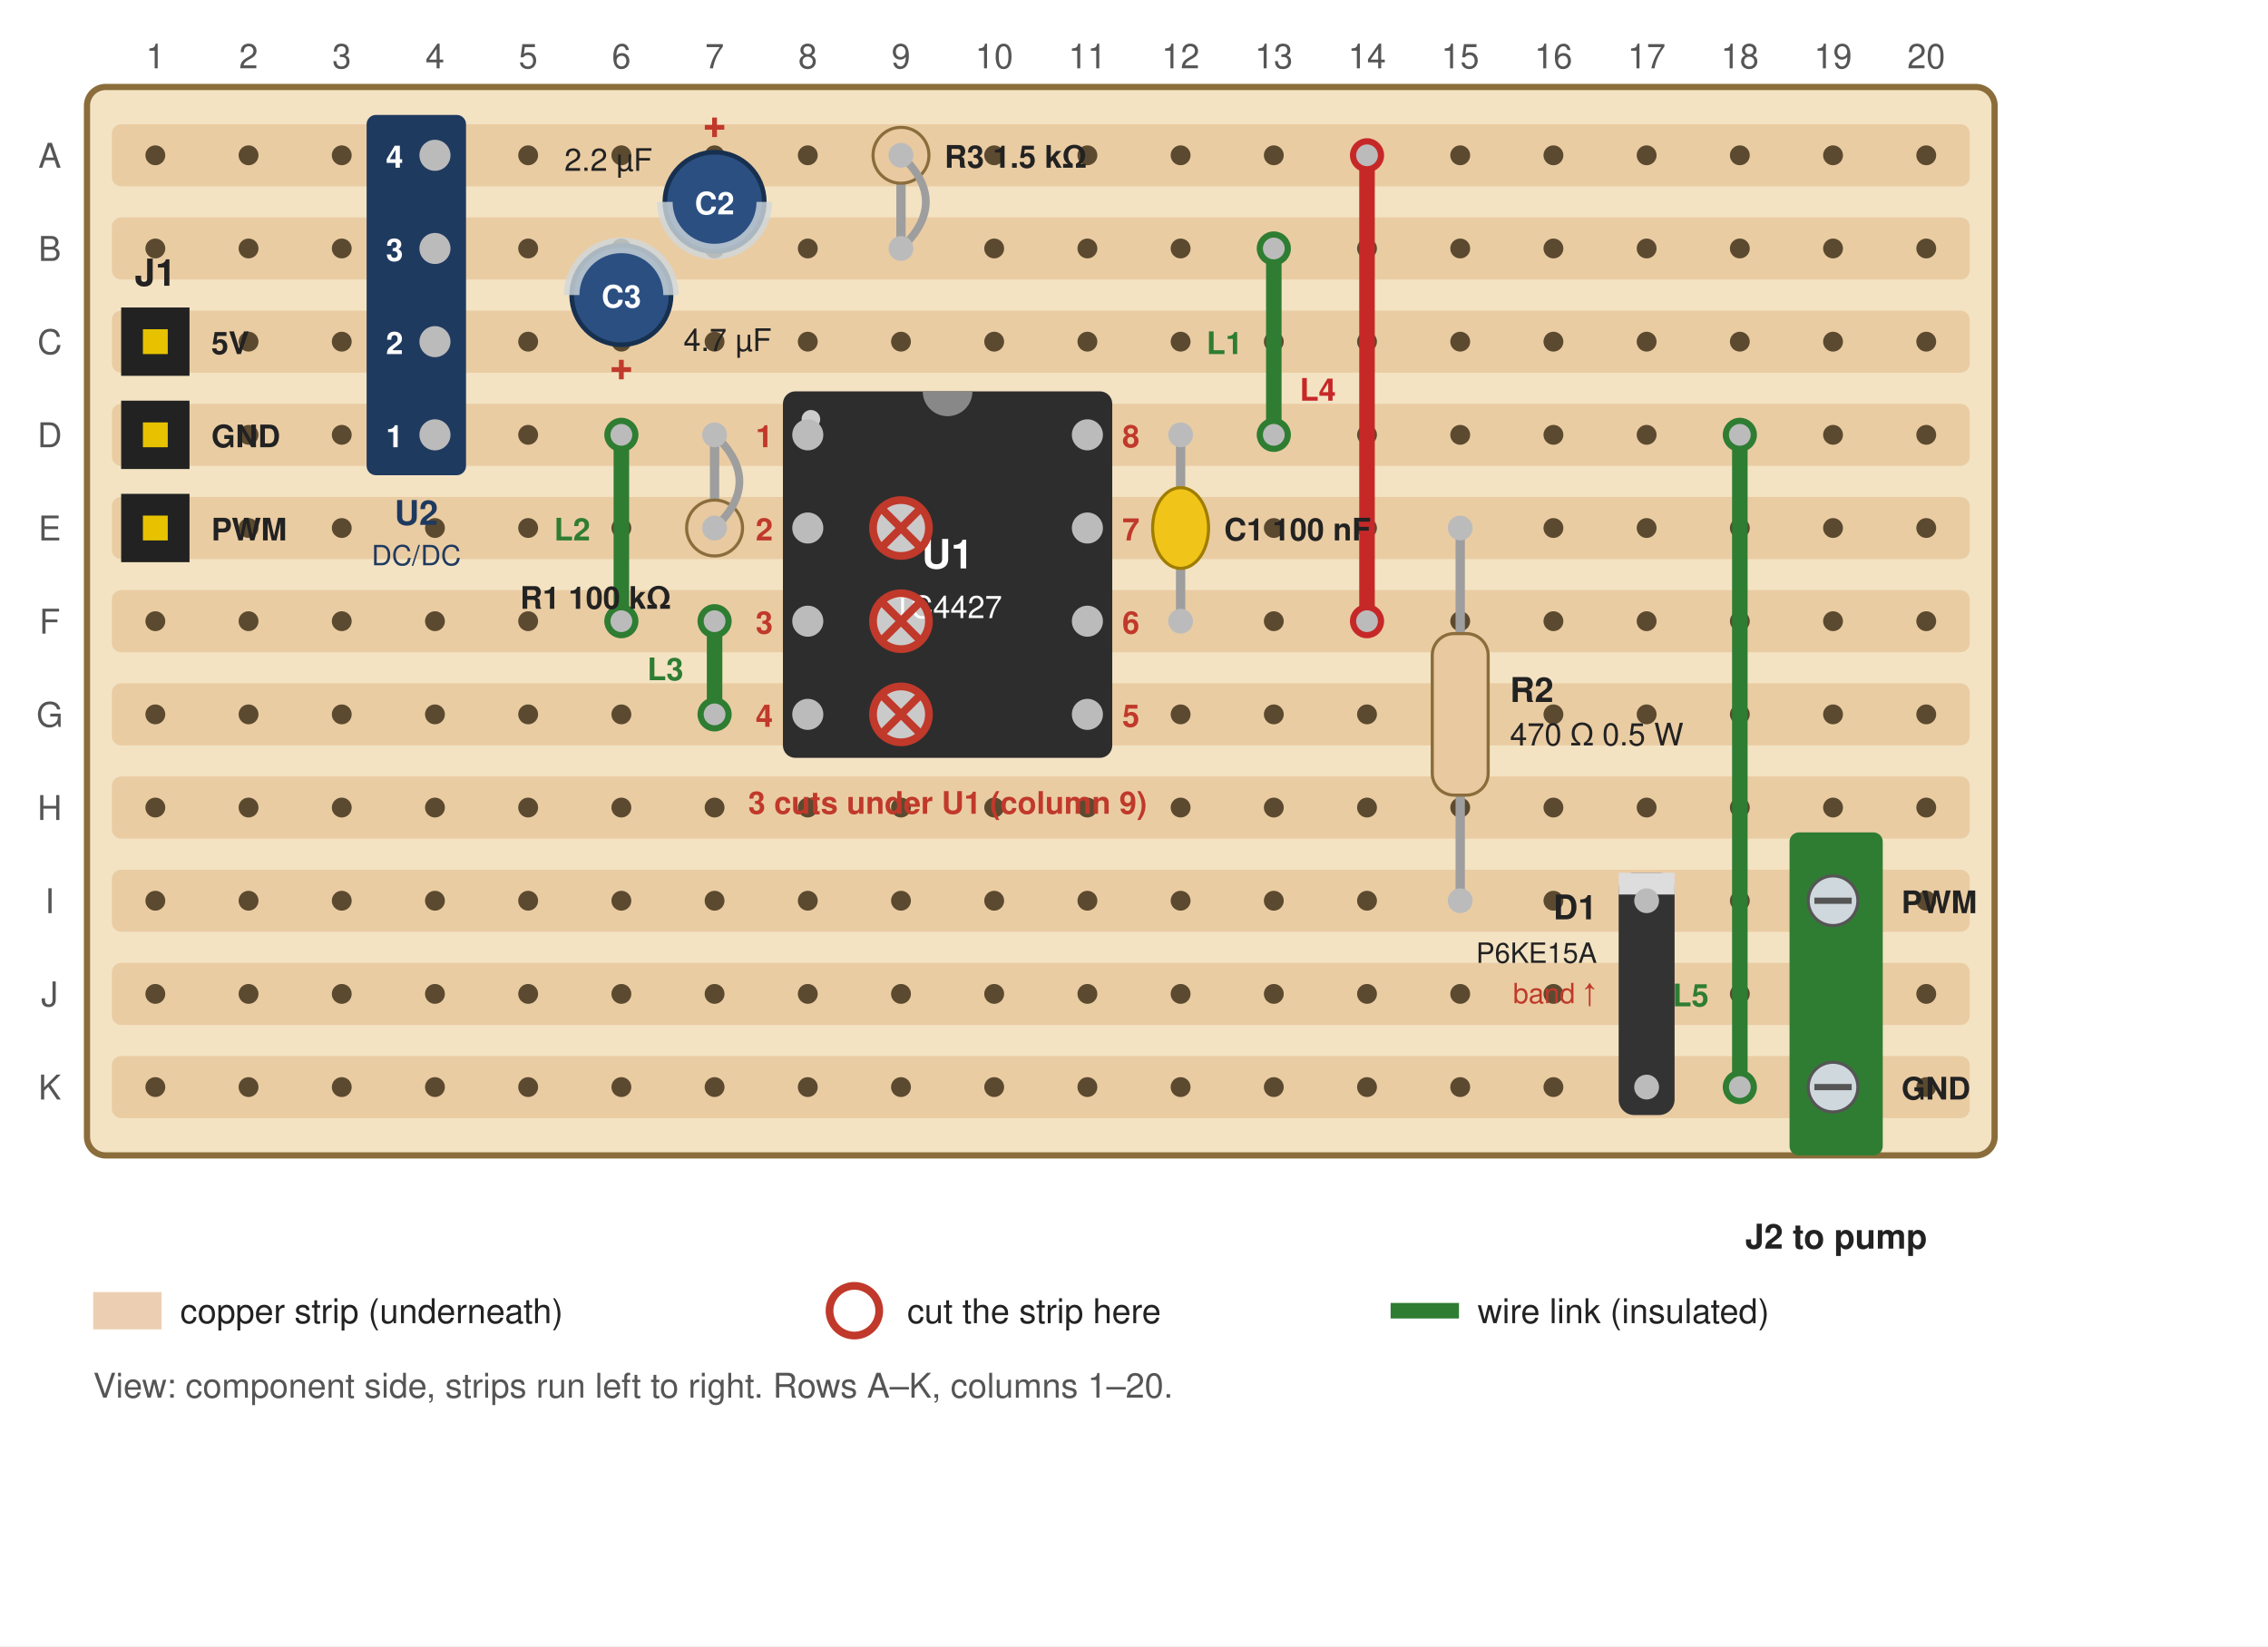
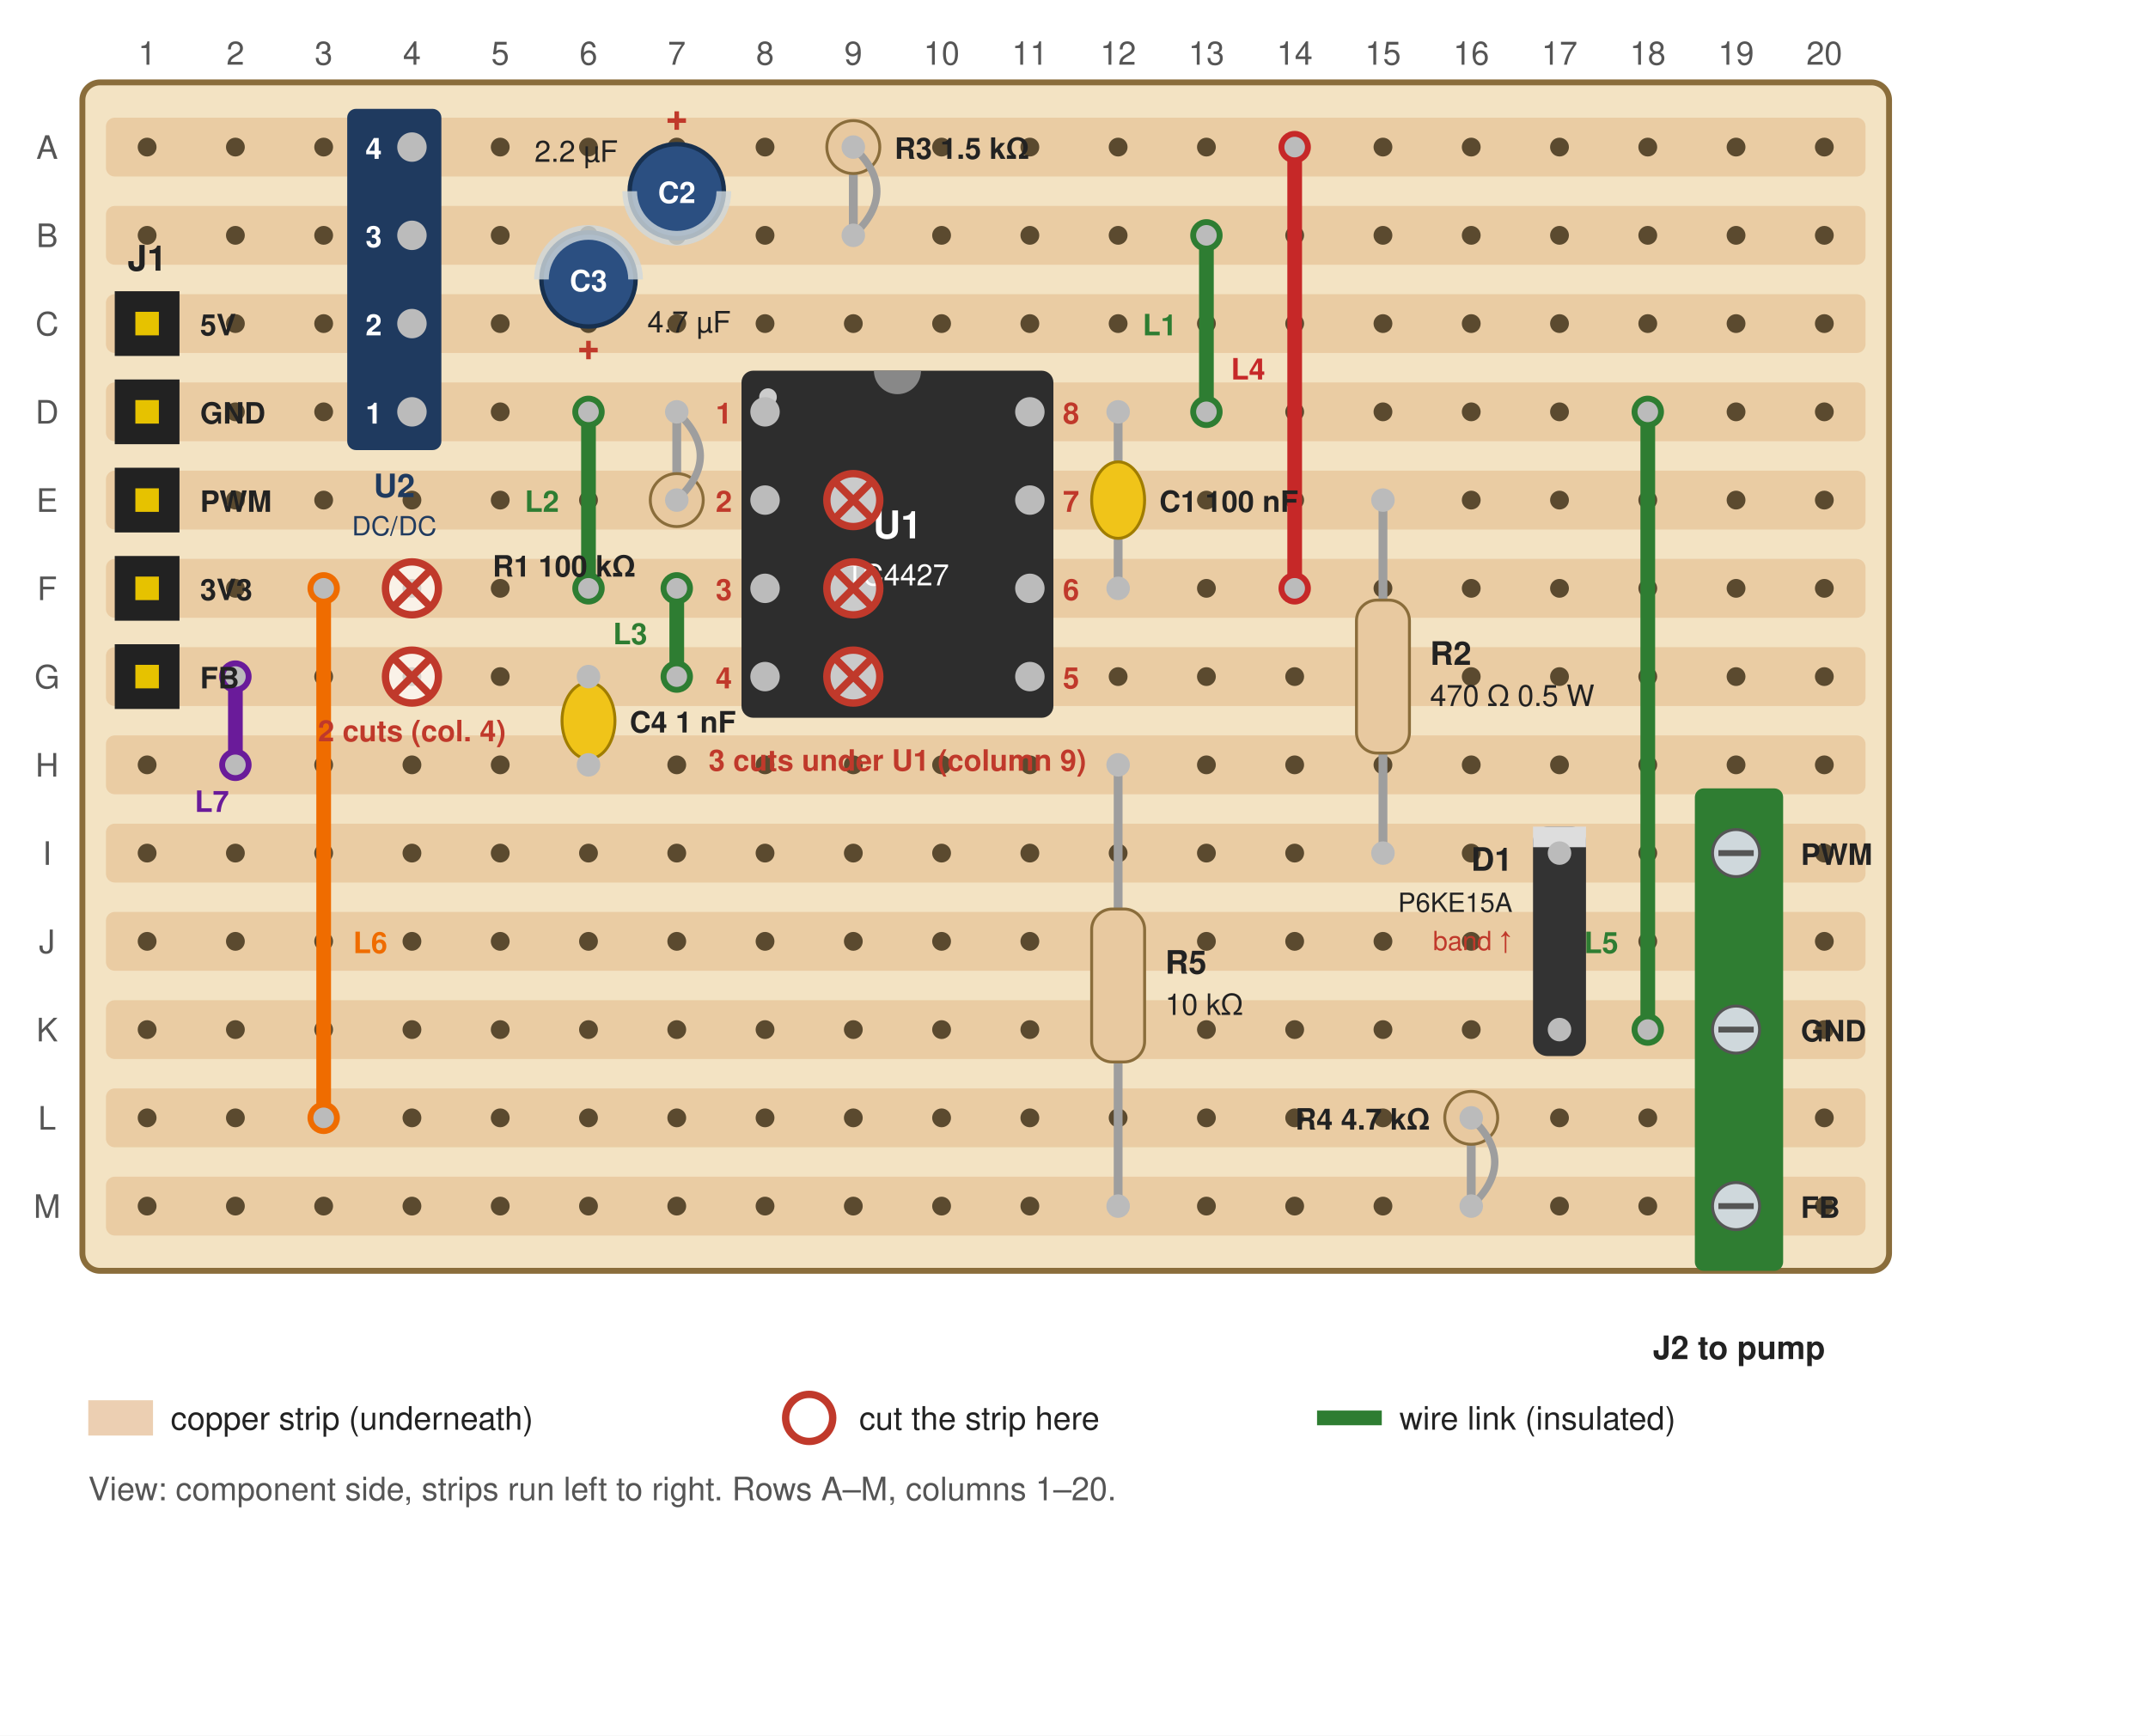
- <svg xmlns="http://www.w3.org/2000/svg" width="730" height="530" viewBox="0 0 730 530">
-   <rect width="730" height="530" fill="white" />
-   <rect x="28" y="28" width="614" height="344" rx="6" fill="#f3e3c3" stroke="#8a6d3b" stroke-width="2" />
+ <svg xmlns="http://www.w3.org/2000/svg" width="730" height="590" viewBox="0 0 730 590">
+   <rect width="730" height="590" fill="white" />
+   <rect x="28" y="28" width="614" height="404" rx="6" fill="#f3e3c3" stroke="#8a6d3b" stroke-width="2" />
  <rect x="36" y="40" width="598" height="20" rx="3" fill="#d9a066" opacity="0.35" />
  <rect x="36" y="70" width="598" height="20" rx="3" fill="#d9a066" opacity="0.35" />
  <rect x="36" y="100" width="598" height="20" rx="3" fill="#d9a066" opacity="0.35" />
  <rect x="36" y="130" width="598" height="20" rx="3" fill="#d9a066" opacity="0.35" />
  <rect x="36" y="160" width="598" height="20" rx="3" fill="#d9a066" opacity="0.35" />
  <rect x="36" y="190" width="598" height="20" rx="3" fill="#d9a066" opacity="0.35" />
  <rect x="36" y="220" width="598" height="20" rx="3" fill="#d9a066" opacity="0.35" />
  <rect x="36" y="250" width="598" height="20" rx="3" fill="#d9a066" opacity="0.35" />
  <rect x="36" y="280" width="598" height="20" rx="3" fill="#d9a066" opacity="0.35" />
  <rect x="36" y="310" width="598" height="20" rx="3" fill="#d9a066" opacity="0.35" />
  <rect x="36" y="340" width="598" height="20" rx="3" fill="#d9a066" opacity="0.35" />
+   <rect x="36" y="370" width="598" height="20" rx="3" fill="#d9a066" opacity="0.35" />
+   <rect x="36" y="400" width="598" height="20" rx="3" fill="#d9a066" opacity="0.35" />
  <circle cx="50" cy="50" r="3.2" fill="#5b4a2f" />
  <circle cx="80" cy="50" r="3.2" fill="#5b4a2f" />
  <circle cx="110" cy="50" r="3.2" fill="#5b4a2f" />
  <circle cx="140" cy="50" r="3.2" fill="#5b4a2f" />
  <circle cx="170" cy="50" r="3.2" fill="#5b4a2f" />
  <circle cx="200" cy="50" r="3.2" fill="#5b4a2f" />
  <circle cx="230" cy="50" r="3.2" fill="#5b4a2f" />
  <circle cx="260" cy="50" r="3.2" fill="#5b4a2f" />
  <circle cx="290" cy="50" r="3.2" fill="#5b4a2f" />
  <circle cx="320" cy="50" r="3.2" fill="#5b4a2f" />
  <circle cx="350" cy="50" r="3.2" fill="#5b4a2f" />
  <circle cx="380" cy="50" r="3.2" fill="#5b4a2f" />
  <circle cx="410" cy="50" r="3.2" fill="#5b4a2f" />
  <circle cx="440" cy="50" r="3.2" fill="#5b4a2f" />
  <circle cx="470" cy="50" r="3.2" fill="#5b4a2f" />
  <circle cx="500" cy="50" r="3.2" fill="#5b4a2f" />
  <circle cx="530" cy="50" r="3.2" fill="#5b4a2f" />
  <circle cx="560" cy="50" r="3.2" fill="#5b4a2f" />
  <circle cx="590" cy="50" r="3.2" fill="#5b4a2f" />
  <circle cx="620" cy="50" r="3.2" fill="#5b4a2f" />
  <circle cx="50" cy="80" r="3.2" fill="#5b4a2f" />
  <circle cx="80" cy="80" r="3.2" fill="#5b4a2f" />
  <circle cx="110" cy="80" r="3.2" fill="#5b4a2f" />
  <circle cx="140" cy="80" r="3.2" fill="#5b4a2f" />
  <circle cx="170" cy="80" r="3.2" fill="#5b4a2f" />
  <circle cx="200" cy="80" r="3.2" fill="#5b4a2f" />
  <circle cx="230" cy="80" r="3.2" fill="#5b4a2f" />
  <circle cx="260" cy="80" r="3.2" fill="#5b4a2f" />
  <circle cx="290" cy="80" r="3.2" fill="#5b4a2f" />
  <circle cx="320" cy="80" r="3.2" fill="#5b4a2f" />
  <circle cx="350" cy="80" r="3.2" fill="#5b4a2f" />
  <circle cx="380" cy="80" r="3.2" fill="#5b4a2f" />
  <circle cx="410" cy="80" r="3.2" fill="#5b4a2f" />
  <circle cx="440" cy="80" r="3.2" fill="#5b4a2f" />
  <circle cx="470" cy="80" r="3.2" fill="#5b4a2f" />
  <circle cx="500" cy="80" r="3.2" fill="#5b4a2f" />
  <circle cx="530" cy="80" r="3.2" fill="#5b4a2f" />
  <circle cx="560" cy="80" r="3.2" fill="#5b4a2f" />
  <circle cx="590" cy="80" r="3.2" fill="#5b4a2f" />
  <circle cx="620" cy="80" r="3.2" fill="#5b4a2f" />
  <circle cx="50" cy="110" r="3.2" fill="#5b4a2f" />
  <circle cx="80" cy="110" r="3.2" fill="#5b4a2f" />
  <circle cx="110" cy="110" r="3.2" fill="#5b4a2f" />
  <circle cx="140" cy="110" r="3.2" fill="#5b4a2f" />
  <circle cx="170" cy="110" r="3.2" fill="#5b4a2f" />
  <circle cx="200" cy="110" r="3.2" fill="#5b4a2f" />
  <circle cx="230" cy="110" r="3.2" fill="#5b4a2f" />
  <circle cx="260" cy="110" r="3.2" fill="#5b4a2f" />
  <circle cx="290" cy="110" r="3.2" fill="#5b4a2f" />
  <circle cx="320" cy="110" r="3.2" fill="#5b4a2f" />
  <circle cx="350" cy="110" r="3.2" fill="#5b4a2f" />
  <circle cx="380" cy="110" r="3.2" fill="#5b4a2f" />
  <circle cx="410" cy="110" r="3.2" fill="#5b4a2f" />
  <circle cx="440" cy="110" r="3.2" fill="#5b4a2f" />
  <circle cx="470" cy="110" r="3.2" fill="#5b4a2f" />
  <circle cx="500" cy="110" r="3.2" fill="#5b4a2f" />
  <circle cx="530" cy="110" r="3.2" fill="#5b4a2f" />
  <circle cx="560" cy="110" r="3.2" fill="#5b4a2f" />
  <circle cx="590" cy="110" r="3.2" fill="#5b4a2f" />
  <circle cx="620" cy="110" r="3.2" fill="#5b4a2f" />
  <circle cx="50" cy="140" r="3.2" fill="#5b4a2f" />
  <circle cx="80" cy="140" r="3.2" fill="#5b4a2f" />
  <circle cx="110" cy="140" r="3.2" fill="#5b4a2f" />
  <circle cx="140" cy="140" r="3.2" fill="#5b4a2f" />
  <circle cx="170" cy="140" r="3.2" fill="#5b4a2f" />
  <circle cx="200" cy="140" r="3.2" fill="#5b4a2f" />
  <circle cx="230" cy="140" r="3.2" fill="#5b4a2f" />
  <circle cx="260" cy="140" r="3.2" fill="#5b4a2f" />
  <circle cx="290" cy="140" r="3.2" fill="#5b4a2f" />
  <circle cx="320" cy="140" r="3.2" fill="#5b4a2f" />
  <circle cx="350" cy="140" r="3.2" fill="#5b4a2f" />
  <circle cx="380" cy="140" r="3.2" fill="#5b4a2f" />
  <circle cx="410" cy="140" r="3.2" fill="#5b4a2f" />
  <circle cx="440" cy="140" r="3.2" fill="#5b4a2f" />
  <circle cx="470" cy="140" r="3.2" fill="#5b4a2f" />
  <circle cx="500" cy="140" r="3.2" fill="#5b4a2f" />
  <circle cx="530" cy="140" r="3.2" fill="#5b4a2f" />
  <circle cx="560" cy="140" r="3.2" fill="#5b4a2f" />
  <circle cx="590" cy="140" r="3.2" fill="#5b4a2f" />
  <circle cx="620" cy="140" r="3.2" fill="#5b4a2f" />
  <circle cx="50" cy="170" r="3.2" fill="#5b4a2f" />
  <circle cx="80" cy="170" r="3.2" fill="#5b4a2f" />
  <circle cx="110" cy="170" r="3.2" fill="#5b4a2f" />
  <circle cx="140" cy="170" r="3.2" fill="#5b4a2f" />
  <circle cx="170" cy="170" r="3.2" fill="#5b4a2f" />
  <circle cx="200" cy="170" r="3.2" fill="#5b4a2f" />
  <circle cx="230" cy="170" r="3.2" fill="#5b4a2f" />
  <circle cx="260" cy="170" r="3.2" fill="#5b4a2f" />
  <circle cx="290" cy="170" r="3.2" fill="#5b4a2f" />
  <circle cx="320" cy="170" r="3.2" fill="#5b4a2f" />
  <circle cx="350" cy="170" r="3.2" fill="#5b4a2f" />
  <circle cx="380" cy="170" r="3.2" fill="#5b4a2f" />
  <circle cx="410" cy="170" r="3.2" fill="#5b4a2f" />
  <circle cx="440" cy="170" r="3.2" fill="#5b4a2f" />
  <circle cx="470" cy="170" r="3.2" fill="#5b4a2f" />
  <circle cx="500" cy="170" r="3.2" fill="#5b4a2f" />
  <circle cx="530" cy="170" r="3.2" fill="#5b4a2f" />
  <circle cx="560" cy="170" r="3.2" fill="#5b4a2f" />
  <circle cx="590" cy="170" r="3.2" fill="#5b4a2f" />
  <circle cx="620" cy="170" r="3.2" fill="#5b4a2f" />
  <circle cx="50" cy="200" r="3.2" fill="#5b4a2f" />
  <circle cx="80" cy="200" r="3.2" fill="#5b4a2f" />
  <circle cx="110" cy="200" r="3.2" fill="#5b4a2f" />
  <circle cx="140" cy="200" r="3.2" fill="#5b4a2f" />
  <circle cx="170" cy="200" r="3.2" fill="#5b4a2f" />
  <circle cx="200" cy="200" r="3.2" fill="#5b4a2f" />
  <circle cx="230" cy="200" r="3.2" fill="#5b4a2f" />
  <circle cx="260" cy="200" r="3.2" fill="#5b4a2f" />
  <circle cx="290" cy="200" r="3.2" fill="#5b4a2f" />
  <circle cx="320" cy="200" r="3.2" fill="#5b4a2f" />
  <circle cx="350" cy="200" r="3.2" fill="#5b4a2f" />
  <circle cx="380" cy="200" r="3.2" fill="#5b4a2f" />
  <circle cx="410" cy="200" r="3.2" fill="#5b4a2f" />
  <circle cx="440" cy="200" r="3.2" fill="#5b4a2f" />
  <circle cx="470" cy="200" r="3.2" fill="#5b4a2f" />
  <circle cx="500" cy="200" r="3.2" fill="#5b4a2f" />
  <circle cx="530" cy="200" r="3.2" fill="#5b4a2f" />
  <circle cx="560" cy="200" r="3.2" fill="#5b4a2f" />
  <circle cx="590" cy="200" r="3.2" fill="#5b4a2f" />
  <circle cx="620" cy="200" r="3.2" fill="#5b4a2f" />
  <circle cx="50" cy="230" r="3.2" fill="#5b4a2f" />
  <circle cx="80" cy="230" r="3.2" fill="#5b4a2f" />
  <circle cx="110" cy="230" r="3.2" fill="#5b4a2f" />
  <circle cx="140" cy="230" r="3.2" fill="#5b4a2f" />
  <circle cx="170" cy="230" r="3.2" fill="#5b4a2f" />
  <circle cx="200" cy="230" r="3.2" fill="#5b4a2f" />
  <circle cx="230" cy="230" r="3.2" fill="#5b4a2f" />
  <circle cx="260" cy="230" r="3.2" fill="#5b4a2f" />
  <circle cx="290" cy="230" r="3.2" fill="#5b4a2f" />
  <circle cx="320" cy="230" r="3.2" fill="#5b4a2f" />
  <circle cx="350" cy="230" r="3.2" fill="#5b4a2f" />
  <circle cx="380" cy="230" r="3.2" fill="#5b4a2f" />
  <circle cx="410" cy="230" r="3.2" fill="#5b4a2f" />
  <circle cx="440" cy="230" r="3.2" fill="#5b4a2f" />
  <circle cx="470" cy="230" r="3.2" fill="#5b4a2f" />
  <circle cx="500" cy="230" r="3.2" fill="#5b4a2f" />
  <circle cx="530" cy="230" r="3.2" fill="#5b4a2f" />
  <circle cx="560" cy="230" r="3.2" fill="#5b4a2f" />
  <circle cx="590" cy="230" r="3.2" fill="#5b4a2f" />
  <circle cx="620" cy="230" r="3.2" fill="#5b4a2f" />
  <circle cx="50" cy="260" r="3.2" fill="#5b4a2f" />
  <circle cx="80" cy="260" r="3.2" fill="#5b4a2f" />
  <circle cx="110" cy="260" r="3.2" fill="#5b4a2f" />
  <circle cx="140" cy="260" r="3.2" fill="#5b4a2f" />
  <circle cx="170" cy="260" r="3.2" fill="#5b4a2f" />
  <circle cx="200" cy="260" r="3.2" fill="#5b4a2f" />
  <circle cx="230" cy="260" r="3.2" fill="#5b4a2f" />
  <circle cx="260" cy="260" r="3.2" fill="#5b4a2f" />
  <circle cx="290" cy="260" r="3.2" fill="#5b4a2f" />
  <circle cx="320" cy="260" r="3.2" fill="#5b4a2f" />
  <circle cx="350" cy="260" r="3.2" fill="#5b4a2f" />
  <circle cx="380" cy="260" r="3.2" fill="#5b4a2f" />
  <circle cx="410" cy="260" r="3.2" fill="#5b4a2f" />
  <circle cx="440" cy="260" r="3.2" fill="#5b4a2f" />
  <circle cx="470" cy="260" r="3.2" fill="#5b4a2f" />
  <circle cx="500" cy="260" r="3.2" fill="#5b4a2f" />
  <circle cx="530" cy="260" r="3.2" fill="#5b4a2f" />
  <circle cx="560" cy="260" r="3.2" fill="#5b4a2f" />
  <circle cx="590" cy="260" r="3.2" fill="#5b4a2f" />
  <circle cx="620" cy="260" r="3.2" fill="#5b4a2f" />
  <circle cx="50" cy="290" r="3.2" fill="#5b4a2f" />
  <circle cx="80" cy="290" r="3.2" fill="#5b4a2f" />
  <circle cx="110" cy="290" r="3.2" fill="#5b4a2f" />
  <circle cx="140" cy="290" r="3.2" fill="#5b4a2f" />
  <circle cx="170" cy="290" r="3.2" fill="#5b4a2f" />
  <circle cx="200" cy="290" r="3.2" fill="#5b4a2f" />
  <circle cx="230" cy="290" r="3.2" fill="#5b4a2f" />
  <circle cx="260" cy="290" r="3.2" fill="#5b4a2f" />
  <circle cx="290" cy="290" r="3.2" fill="#5b4a2f" />
  <circle cx="320" cy="290" r="3.2" fill="#5b4a2f" />
  <circle cx="350" cy="290" r="3.2" fill="#5b4a2f" />
  <circle cx="380" cy="290" r="3.2" fill="#5b4a2f" />
  <circle cx="410" cy="290" r="3.2" fill="#5b4a2f" />
  <circle cx="440" cy="290" r="3.2" fill="#5b4a2f" />
  <circle cx="470" cy="290" r="3.2" fill="#5b4a2f" />
  <circle cx="500" cy="290" r="3.2" fill="#5b4a2f" />
  <circle cx="530" cy="290" r="3.2" fill="#5b4a2f" />
  <circle cx="560" cy="290" r="3.2" fill="#5b4a2f" />
  <circle cx="590" cy="290" r="3.2" fill="#5b4a2f" />
  <circle cx="620" cy="290" r="3.2" fill="#5b4a2f" />
  <circle cx="50" cy="320" r="3.2" fill="#5b4a2f" />
  <circle cx="80" cy="320" r="3.2" fill="#5b4a2f" />
  <circle cx="110" cy="320" r="3.2" fill="#5b4a2f" />
  <circle cx="140" cy="320" r="3.2" fill="#5b4a2f" />
  <circle cx="170" cy="320" r="3.2" fill="#5b4a2f" />
  <circle cx="200" cy="320" r="3.2" fill="#5b4a2f" />
  <circle cx="230" cy="320" r="3.2" fill="#5b4a2f" />
  <circle cx="260" cy="320" r="3.2" fill="#5b4a2f" />
  <circle cx="290" cy="320" r="3.2" fill="#5b4a2f" />
  <circle cx="320" cy="320" r="3.2" fill="#5b4a2f" />
  <circle cx="350" cy="320" r="3.2" fill="#5b4a2f" />
  <circle cx="380" cy="320" r="3.2" fill="#5b4a2f" />
  <circle cx="410" cy="320" r="3.2" fill="#5b4a2f" />
  <circle cx="440" cy="320" r="3.2" fill="#5b4a2f" />
  <circle cx="470" cy="320" r="3.2" fill="#5b4a2f" />
  <circle cx="500" cy="320" r="3.2" fill="#5b4a2f" />
  <circle cx="530" cy="320" r="3.2" fill="#5b4a2f" />
  <circle cx="560" cy="320" r="3.2" fill="#5b4a2f" />
  <circle cx="590" cy="320" r="3.2" fill="#5b4a2f" />
  <circle cx="620" cy="320" r="3.2" fill="#5b4a2f" />
  <circle cx="50" cy="350" r="3.2" fill="#5b4a2f" />
  <circle cx="80" cy="350" r="3.2" fill="#5b4a2f" />
  <circle cx="110" cy="350" r="3.2" fill="#5b4a2f" />
  <circle cx="140" cy="350" r="3.2" fill="#5b4a2f" />
  <circle cx="170" cy="350" r="3.2" fill="#5b4a2f" />
  <circle cx="200" cy="350" r="3.2" fill="#5b4a2f" />
  <circle cx="230" cy="350" r="3.2" fill="#5b4a2f" />
  <circle cx="260" cy="350" r="3.2" fill="#5b4a2f" />
  <circle cx="290" cy="350" r="3.2" fill="#5b4a2f" />
  <circle cx="320" cy="350" r="3.2" fill="#5b4a2f" />
  <circle cx="350" cy="350" r="3.2" fill="#5b4a2f" />
  <circle cx="380" cy="350" r="3.2" fill="#5b4a2f" />
  <circle cx="410" cy="350" r="3.2" fill="#5b4a2f" />
  <circle cx="440" cy="350" r="3.2" fill="#5b4a2f" />
  <circle cx="470" cy="350" r="3.2" fill="#5b4a2f" />
  <circle cx="500" cy="350" r="3.2" fill="#5b4a2f" />
  <circle cx="530" cy="350" r="3.2" fill="#5b4a2f" />
  <circle cx="560" cy="350" r="3.2" fill="#5b4a2f" />
  <circle cx="590" cy="350" r="3.2" fill="#5b4a2f" />
  <circle cx="620" cy="350" r="3.2" fill="#5b4a2f" />
+   <circle cx="50" cy="380" r="3.2" fill="#5b4a2f" />
+   <circle cx="80" cy="380" r="3.2" fill="#5b4a2f" />
+   <circle cx="110" cy="380" r="3.2" fill="#5b4a2f" />
+   <circle cx="140" cy="380" r="3.2" fill="#5b4a2f" />
+   <circle cx="170" cy="380" r="3.2" fill="#5b4a2f" />
+   <circle cx="200" cy="380" r="3.2" fill="#5b4a2f" />
+   <circle cx="230" cy="380" r="3.2" fill="#5b4a2f" />
+   <circle cx="260" cy="380" r="3.2" fill="#5b4a2f" />
+   <circle cx="290" cy="380" r="3.2" fill="#5b4a2f" />
+   <circle cx="320" cy="380" r="3.2" fill="#5b4a2f" />
+   <circle cx="350" cy="380" r="3.2" fill="#5b4a2f" />
+   <circle cx="380" cy="380" r="3.2" fill="#5b4a2f" />
+   <circle cx="410" cy="380" r="3.2" fill="#5b4a2f" />
+   <circle cx="440" cy="380" r="3.2" fill="#5b4a2f" />
+   <circle cx="470" cy="380" r="3.2" fill="#5b4a2f" />
+   <circle cx="500" cy="380" r="3.2" fill="#5b4a2f" />
+   <circle cx="530" cy="380" r="3.2" fill="#5b4a2f" />
+   <circle cx="560" cy="380" r="3.2" fill="#5b4a2f" />
+   <circle cx="590" cy="380" r="3.2" fill="#5b4a2f" />
+   <circle cx="620" cy="380" r="3.2" fill="#5b4a2f" />
+   <circle cx="50" cy="410" r="3.2" fill="#5b4a2f" />
+   <circle cx="80" cy="410" r="3.2" fill="#5b4a2f" />
+   <circle cx="110" cy="410" r="3.2" fill="#5b4a2f" />
+   <circle cx="140" cy="410" r="3.2" fill="#5b4a2f" />
+   <circle cx="170" cy="410" r="3.2" fill="#5b4a2f" />
+   <circle cx="200" cy="410" r="3.2" fill="#5b4a2f" />
+   <circle cx="230" cy="410" r="3.2" fill="#5b4a2f" />
+   <circle cx="260" cy="410" r="3.2" fill="#5b4a2f" />
+   <circle cx="290" cy="410" r="3.2" fill="#5b4a2f" />
+   <circle cx="320" cy="410" r="3.2" fill="#5b4a2f" />
+   <circle cx="350" cy="410" r="3.2" fill="#5b4a2f" />
+   <circle cx="380" cy="410" r="3.2" fill="#5b4a2f" />
+   <circle cx="410" cy="410" r="3.2" fill="#5b4a2f" />
+   <circle cx="440" cy="410" r="3.2" fill="#5b4a2f" />
+   <circle cx="470" cy="410" r="3.2" fill="#5b4a2f" />
+   <circle cx="500" cy="410" r="3.2" fill="#5b4a2f" />
+   <circle cx="530" cy="410" r="3.2" fill="#5b4a2f" />
+   <circle cx="560" cy="410" r="3.2" fill="#5b4a2f" />
+   <circle cx="590" cy="410" r="3.2" fill="#5b4a2f" />
+   <circle cx="620" cy="410" r="3.2" fill="#5b4a2f" />
  <text x="50" y="22" font-size="11" text-anchor="middle" fill="#555" font-family="Helvetica, Arial, sans-serif">1</text>
  <text x="80" y="22" font-size="11" text-anchor="middle" fill="#555" font-family="Helvetica, Arial, sans-serif">2</text>
  <text x="110" y="22" font-size="11" text-anchor="middle" fill="#555" font-family="Helvetica, Arial, sans-serif">3</text>
  <text x="140" y="22" font-size="11" text-anchor="middle" fill="#555" font-family="Helvetica, Arial, sans-serif">4</text>
  <text x="170" y="22" font-size="11" text-anchor="middle" fill="#555" font-family="Helvetica, Arial, sans-serif">5</text>
  <text x="200" y="22" font-size="11" text-anchor="middle" fill="#555" font-family="Helvetica, Arial, sans-serif">6</text>
  <text x="230" y="22" font-size="11" text-anchor="middle" fill="#555" font-family="Helvetica, Arial, sans-serif">7</text>
  <text x="260" y="22" font-size="11" text-anchor="middle" fill="#555" font-family="Helvetica, Arial, sans-serif">8</text>
  <text x="290" y="22" font-size="11" text-anchor="middle" fill="#555" font-family="Helvetica, Arial, sans-serif">9</text>
  <text x="320" y="22" font-size="11" text-anchor="middle" fill="#555" font-family="Helvetica, Arial, sans-serif">10</text>
  <text x="350" y="22" font-size="11" text-anchor="middle" fill="#555" font-family="Helvetica, Arial, sans-serif">11</text>
  <text x="380" y="22" font-size="11" text-anchor="middle" fill="#555" font-family="Helvetica, Arial, sans-serif">12</text>
  <text x="410" y="22" font-size="11" text-anchor="middle" fill="#555" font-family="Helvetica, Arial, sans-serif">13</text>
  <text x="440" y="22" font-size="11" text-anchor="middle" fill="#555" font-family="Helvetica, Arial, sans-serif">14</text>
  <text x="470" y="22" font-size="11" text-anchor="middle" fill="#555" font-family="Helvetica, Arial, sans-serif">15</text>
  <text x="500" y="22" font-size="11" text-anchor="middle" fill="#555" font-family="Helvetica, Arial, sans-serif">16</text>
  <text x="530" y="22" font-size="11" text-anchor="middle" fill="#555" font-family="Helvetica, Arial, sans-serif">17</text>
  <text x="560" y="22" font-size="11" text-anchor="middle" fill="#555" font-family="Helvetica, Arial, sans-serif">18</text>
  <text x="590" y="22" font-size="11" text-anchor="middle" fill="#555" font-family="Helvetica, Arial, sans-serif">19</text>
  <text x="620" y="22" font-size="11" text-anchor="middle" fill="#555" font-family="Helvetica, Arial, sans-serif">20</text>
  <text x="16" y="54" font-size="11" text-anchor="middle" fill="#555" font-family="Helvetica, Arial, sans-serif">A</text>
  <text x="16" y="84" font-size="11" text-anchor="middle" fill="#555" font-family="Helvetica, Arial, sans-serif">B</text>
  <text x="16" y="114" font-size="11" text-anchor="middle" fill="#555" font-family="Helvetica, Arial, sans-serif">C</text>
  <text x="16" y="144" font-size="11" text-anchor="middle" fill="#555" font-family="Helvetica, Arial, sans-serif">D</text>
  <text x="16" y="174" font-size="11" text-anchor="middle" fill="#555" font-family="Helvetica, Arial, sans-serif">E</text>
  <text x="16" y="204" font-size="11" text-anchor="middle" fill="#555" font-family="Helvetica, Arial, sans-serif">F</text>
  <text x="16" y="234" font-size="11" text-anchor="middle" fill="#555" font-family="Helvetica, Arial, sans-serif">G</text>
  <text x="16" y="264" font-size="11" text-anchor="middle" fill="#555" font-family="Helvetica, Arial, sans-serif">H</text>
  <text x="16" y="294" font-size="11" text-anchor="middle" fill="#555" font-family="Helvetica, Arial, sans-serif">I</text>
  <text x="16" y="324" font-size="11" text-anchor="middle" fill="#555" font-family="Helvetica, Arial, sans-serif">J</text>
  <text x="16" y="354" font-size="11" text-anchor="middle" fill="#555" font-family="Helvetica, Arial, sans-serif">K</text>
+   <text x="16" y="384" font-size="11" text-anchor="middle" fill="#555" font-family="Helvetica, Arial, sans-serif">L</text>
+   <text x="16" y="414" font-size="11" text-anchor="middle" fill="#555" font-family="Helvetica, Arial, sans-serif">M</text>
  <line x1="410" y1="80" x2="410" y2="140" stroke="#2e7d32" stroke-width="5" stroke-linecap="round" />
  <circle cx="410" cy="80" r="4.5" fill="#bbb" stroke="#2e7d32" stroke-width="2" />
  <circle cx="410" cy="140" r="4.5" fill="#bbb" stroke="#2e7d32" stroke-width="2" />
  <text x="400" y="114.0" font-size="10" text-anchor="end" fill="#2e7d32" font-weight="bold" font-family="Helvetica, Arial, sans-serif">L1</text>
  <line x1="200" y1="200" x2="200" y2="140" stroke="#2e7d32" stroke-width="5" stroke-linecap="round" />
  <circle cx="200" cy="200" r="4.5" fill="#bbb" stroke="#2e7d32" stroke-width="2" />
  <circle cx="200" cy="140" r="4.5" fill="#bbb" stroke="#2e7d32" stroke-width="2" />
  <text x="190" y="174.0" font-size="10" text-anchor="end" fill="#2e7d32" font-weight="bold" font-family="Helvetica, Arial, sans-serif">L2</text>
  <line x1="230" y1="230" x2="230" y2="200" stroke="#2e7d32" stroke-width="5" stroke-linecap="round" />
  <circle cx="230" cy="230" r="4.5" fill="#bbb" stroke="#2e7d32" stroke-width="2" />
  <circle cx="230" cy="200" r="4.5" fill="#bbb" stroke="#2e7d32" stroke-width="2" />
  <text x="220" y="219.0" font-size="10" text-anchor="end" fill="#2e7d32" font-weight="bold" font-family="Helvetica, Arial, sans-serif">L3</text>
  <line x1="440" y1="200" x2="440" y2="50" stroke="#c62828" stroke-width="5" stroke-linecap="round" />
  <circle cx="440" cy="200" r="4.5" fill="#bbb" stroke="#c62828" stroke-width="2" />
  <circle cx="440" cy="50" r="4.5" fill="#bbb" stroke="#c62828" stroke-width="2" />
  <text x="430" y="129.0" font-size="10" text-anchor="end" fill="#c62828" font-weight="bold" font-family="Helvetica, Arial, sans-serif">L4</text>
  <line x1="560" y1="350" x2="560" y2="140" stroke="#2e7d32" stroke-width="5" stroke-linecap="round" />
  <circle cx="560" cy="350" r="4.5" fill="#bbb" stroke="#2e7d32" stroke-width="2" />
  <circle cx="560" cy="140" r="4.5" fill="#bbb" stroke="#2e7d32" stroke-width="2" />
  <text x="550" y="324" font-size="10" text-anchor="end" fill="#2e7d32" font-weight="bold" font-family="Helvetica, Arial, sans-serif">L5</text>
+   <line x1="110" y1="200" x2="110" y2="380" stroke="#ef6c00" stroke-width="5" stroke-linecap="round" />
+   <circle cx="110" cy="200" r="4.5" fill="#bbb" stroke="#ef6c00" stroke-width="2" />
+   <circle cx="110" cy="380" r="4.5" fill="#bbb" stroke="#ef6c00" stroke-width="2" />
+   <text x="120" y="324" font-size="10" text-anchor="start" fill="#ef6c00" font-weight="bold" font-family="Helvetica, Arial, sans-serif">L6</text>
+   <line x1="80" y1="230" x2="80" y2="260" stroke="#6a1b9a" stroke-width="5" stroke-linecap="round" />
+   <circle cx="80" cy="230" r="4.5" fill="#bbb" stroke="#6a1b9a" stroke-width="2" />
+   <circle cx="80" cy="260" r="4.5" fill="#bbb" stroke="#6a1b9a" stroke-width="2" />
+   <text x="72" y="276" font-size="10" text-anchor="middle" fill="#6a1b9a" font-weight="bold" font-family="Helvetica, Arial, sans-serif">L7</text>
  <rect x="39" y="99" width="22" height="22" fill="#222" />
  <rect x="46" y="106" width="8" height="8" fill="#e6c200" />
  <text x="68" y="114" font-size="10" text-anchor="start" fill="#222" font-weight="bold" font-family="Helvetica, Arial, sans-serif">5V</text>
  <rect x="39" y="129" width="22" height="22" fill="#222" />
  <rect x="46" y="136" width="8" height="8" fill="#e6c200" />
  <text x="68" y="144" font-size="10" text-anchor="start" fill="#222" font-weight="bold" font-family="Helvetica, Arial, sans-serif">GND</text>
  <rect x="39" y="159" width="22" height="22" fill="#222" />
  <rect x="46" y="166" width="8" height="8" fill="#e6c200" />
  <text x="68" y="174" font-size="10" text-anchor="start" fill="#222" font-weight="bold" font-family="Helvetica, Arial, sans-serif">PWM</text>
+   <rect x="39" y="189" width="22" height="22" fill="#222" />
+   <rect x="46" y="196" width="8" height="8" fill="#e6c200" />
+   <text x="68" y="204" font-size="10" text-anchor="start" fill="#222" font-weight="bold" font-family="Helvetica, Arial, sans-serif">3V3</text>
+   <rect x="39" y="219" width="22" height="22" fill="#222" />
+   <rect x="46" y="226" width="8" height="8" fill="#e6c200" />
+   <text x="68" y="234" font-size="10" text-anchor="start" fill="#222" font-weight="bold" font-family="Helvetica, Arial, sans-serif">FB</text>
  <text x="50" y="92" font-size="12" text-anchor="middle" fill="#222" font-weight="bold" font-family="Helvetica, Arial, sans-serif">J1</text>
  <rect x="118" y="37" width="32" height="116" rx="3" fill="#1f3a5f" />
  <circle cx="140" cy="50" r="5" fill="#bbb" />
  <text x="127" y="54" font-size="10" text-anchor="middle" fill="white" font-weight="bold" font-family="Helvetica, Arial, sans-serif">4</text>
  <circle cx="140" cy="80" r="5" fill="#bbb" />
  <text x="127" y="84" font-size="10" text-anchor="middle" fill="white" font-weight="bold" font-family="Helvetica, Arial, sans-serif">3</text>
  <circle cx="140" cy="110" r="5" fill="#bbb" />
  <text x="127" y="114" font-size="10" text-anchor="middle" fill="white" font-weight="bold" font-family="Helvetica, Arial, sans-serif">2</text>
  <circle cx="140" cy="140" r="5" fill="#bbb" />
  <text x="127" y="144" font-size="10" text-anchor="middle" fill="white" font-weight="bold" font-family="Helvetica, Arial, sans-serif">1</text>
  <text x="134.0" y="169" font-size="11" text-anchor="middle" fill="#1f3a5f" font-weight="bold" font-family="Helvetica, Arial, sans-serif">U2</text>
  <text x="134.0" y="182" font-size="9" text-anchor="middle" fill="#1f3a5f" font-weight="normal" font-family="Helvetica, Arial, sans-serif">DC/DC</text>
  <circle cx="200.0" cy="95.0" r="16" fill="#2b4f81" stroke="#17304f" stroke-width="1.5" />
  <path d="M 184.0 95.0 A 16 16 0 0 1 216.0 95.0" fill="none" stroke="#cfd8dc" stroke-width="5" opacity="0.8" />
  <text x="200.0" y="99.0" font-size="10" text-anchor="middle" fill="white" font-weight="bold" font-family="Helvetica, Arial, sans-serif">C3</text>
  <text x="200" y="122" font-size="13" text-anchor="middle" fill="#c0392b" font-weight="bold" font-family="Helvetica, Arial, sans-serif">+</text>
  <text x="220.0" y="113.0" font-size="10" text-anchor="start" fill="#222" font-weight="normal" font-family="Helvetica, Arial, sans-serif">4.7 µF</text>
  <circle cx="230.0" cy="65.0" r="16" fill="#2b4f81" stroke="#17304f" stroke-width="1.5" />
  <path d="M 214.0 65.0 A 16 16 0 0 0 246.0 65.0" fill="none" stroke="#cfd8dc" stroke-width="5" opacity="0.8" />
  <text x="230.0" y="69.0" font-size="10" text-anchor="middle" fill="white" font-weight="bold" font-family="Helvetica, Arial, sans-serif">C2</text>
  <text x="230" y="44" font-size="13" text-anchor="middle" fill="#c0392b" font-weight="bold" font-family="Helvetica, Arial, sans-serif">+</text>
  <text x="210.0" y="55.0" font-size="10" text-anchor="end" fill="#222" font-weight="normal" font-family="Helvetica, Arial, sans-serif">2.2 µF</text>
  <line x1="290" y1="50" x2="290" y2="80" stroke="#9e9e9e" stroke-width="3" />
  <circle cx="290" cy="50" r="9" fill="#e8c9a0" stroke="#8a6d3b" />
  <path d="M 290 50 Q 306 65.0 290 80" fill="none" stroke="#9e9e9e" stroke-width="2.5" />
  <text x="304" y="54" font-size="10" text-anchor="start" fill="#222" font-weight="bold" font-family="Helvetica, Arial, sans-serif">R3 1.5 kΩ</text>
  <circle cx="290" cy="50" r="4" fill="#bbb" />
  <circle cx="290" cy="80" r="4" fill="#bbb" />
  <line x1="230" y1="170" x2="230" y2="140" stroke="#9e9e9e" stroke-width="3" />
  <circle cx="230" cy="170" r="9" fill="#e8c9a0" stroke="#8a6d3b" />
  <path d="M 230 170 Q 246 155.0 230 140" fill="none" stroke="#9e9e9e" stroke-width="2.5" />
  <text x="216" y="196" font-size="10" text-anchor="end" fill="#222" font-weight="bold" font-family="Helvetica, Arial, sans-serif">R1 100 kΩ</text>
  <circle cx="230" cy="170" r="4" fill="#bbb" />
  <circle cx="230" cy="140" r="4" fill="#bbb" />
  <rect x="252" y="126" width="106" height="118" rx="4" fill="#2d2d2d" />
  <path d="M 297.0 126 a 8 8 0 0 0 16 0" fill="#888" />
  <circle cx="261" cy="135" r="3" fill="#ccc" />
  <text x="305.0" y="183.0" font-size="13" text-anchor="middle" fill="white" font-weight="bold" font-family="Helvetica, Arial, sans-serif">U1</text>
  <text x="305.0" y="199.0" font-size="10" text-anchor="middle" fill="white" font-weight="normal" font-family="Helvetica, Arial, sans-serif">TC4427</text>
  <circle cx="260" cy="140" r="5" fill="#bbb" />
  <text x="246" y="144" font-size="10" text-anchor="middle" fill="#c0392b" font-weight="bold" font-family="Helvetica, Arial, sans-serif">1</text>
  <circle cx="260" cy="170" r="5" fill="#bbb" />
  <text x="246" y="174" font-size="10" text-anchor="middle" fill="#c0392b" font-weight="bold" font-family="Helvetica, Arial, sans-serif">2</text>
  <circle cx="260" cy="200" r="5" fill="#bbb" />
  <text x="246" y="204" font-size="10" text-anchor="middle" fill="#c0392b" font-weight="bold" font-family="Helvetica, Arial, sans-serif">3</text>
  <circle cx="260" cy="230" r="5" fill="#bbb" />
  <text x="246" y="234" font-size="10" text-anchor="middle" fill="#c0392b" font-weight="bold" font-family="Helvetica, Arial, sans-serif">4</text>
  <circle cx="350" cy="140" r="5" fill="#bbb" />
  <text x="364" y="144" font-size="10" text-anchor="middle" fill="#c0392b" font-weight="bold" font-family="Helvetica, Arial, sans-serif">8</text>
  <circle cx="350" cy="170" r="5" fill="#bbb" />
  <text x="364" y="174" font-size="10" text-anchor="middle" fill="#c0392b" font-weight="bold" font-family="Helvetica, Arial, sans-serif">7</text>
  <circle cx="350" cy="200" r="5" fill="#bbb" />
  <text x="364" y="204" font-size="10" text-anchor="middle" fill="#c0392b" font-weight="bold" font-family="Helvetica, Arial, sans-serif">6</text>
  <circle cx="350" cy="230" r="5" fill="#bbb" />
  <text x="364" y="234" font-size="10" text-anchor="middle" fill="#c0392b" font-weight="bold" font-family="Helvetica, Arial, sans-serif">5</text>
  <line x1="380" y1="200" x2="380" y2="140" stroke="#9e9e9e" stroke-width="3" />
  <ellipse cx="380.0" cy="170.0" rx="9" ry="13" fill="#f0c419" stroke="#a07d00" />
  <text x="394.0" y="174.0" font-size="10" text-anchor="start" fill="#222" font-weight="bold" font-family="Helvetica, Arial, sans-serif">C1 100 nF</text>
  <circle cx="380" cy="200" r="4" fill="#bbb" />
  <circle cx="380" cy="140" r="4" fill="#bbb" />
  <line x1="470" y1="170" x2="470" y2="290" stroke="#9e9e9e" stroke-width="3" />
  <rect x="461.0" y="204.0" width="18" height="52" rx="7" fill="#e8c9a0" stroke="#8a6d3b" />
  <text x="486.0" y="226.0" font-size="11" text-anchor="start" fill="#222" font-weight="bold" font-family="Helvetica, Arial, sans-serif">R2</text>
  <text x="486.0" y="240.0" font-size="10" text-anchor="start" fill="#222" font-weight="normal" font-family="Helvetica, Arial, sans-serif">470 Ω 0.5 W</text>
  <circle cx="470" cy="170" r="4" fill="#bbb" />
  <circle cx="470" cy="290" r="4" fill="#bbb" />
  <line x1="530" y1="290" x2="530" y2="350" stroke="#9e9e9e" stroke-width="3" />
  <rect x="521" y="281" width="18" height="78" rx="5" fill="#333" />
  <rect x="521" y="281" width="18" height="7" fill="#ddd" />
  <text x="514" y="296" font-size="11" text-anchor="end" fill="#222" font-weight="bold" font-family="Helvetica, Arial, sans-serif">D1</text>
  <text x="514" y="310" font-size="9" text-anchor="end" fill="#222" font-weight="normal" font-family="Helvetica, Arial, sans-serif">P6KE15A</text>
  <text x="514" y="323" font-size="9" text-anchor="end" fill="#c0392b" font-weight="normal" font-family="Helvetica, Arial, sans-serif">band ↑</text>
  <circle cx="530" cy="290" r="4" fill="#bbb" />
  <circle cx="530" cy="350" r="4" fill="#bbb" />
-   <rect x="576" y="268" width="30" height="104" rx="3" fill="#2f7d32" />
+   <rect x="576" y="268" width="30" height="164" rx="3" fill="#2f7d32" />
  <circle cx="590" cy="290" r="8" fill="#cfd8dc" stroke="#555" />
  <line x1="584" y1="290" x2="596" y2="290" stroke="#555" stroke-width="2" />
  <text x="612" y="294" font-size="10" text-anchor="start" fill="#222" font-weight="bold" font-family="Helvetica, Arial, sans-serif">PWM</text>
  <circle cx="590" cy="350" r="8" fill="#cfd8dc" stroke="#555" />
  <line x1="584" y1="350" x2="596" y2="350" stroke="#555" stroke-width="2" />
  <text x="612" y="354" font-size="10" text-anchor="start" fill="#222" font-weight="bold" font-family="Helvetica, Arial, sans-serif">GND</text>
-   <text x="591" y="402" font-size="11" text-anchor="middle" fill="#222" font-weight="bold" font-family="Helvetica, Arial, sans-serif">J2 to pump</text>
+   <circle cx="590" cy="410" r="8" fill="#cfd8dc" stroke="#555" />
+   <line x1="584" y1="410" x2="596" y2="410" stroke="#555" stroke-width="2" />
+   <text x="612" y="414" font-size="10" text-anchor="start" fill="#222" font-weight="bold" font-family="Helvetica, Arial, sans-serif">FB</text>
+   <text x="591" y="462" font-size="11" text-anchor="middle" fill="#222" font-weight="bold" font-family="Helvetica, Arial, sans-serif">J2 to pump</text>
+   <line x1="500" y1="380" x2="500" y2="410" stroke="#9e9e9e" stroke-width="3" />
+   <circle cx="500" cy="380" r="9" fill="#e8c9a0" stroke="#8a6d3b" />
+   <path d="M 500 380 Q 516 395.0 500 410" fill="none" stroke="#9e9e9e" stroke-width="2.5" />
+   <text x="486" y="384" font-size="10" text-anchor="end" fill="#222" font-weight="bold" font-family="Helvetica, Arial, sans-serif">R4 4.7 kΩ</text>
+   <circle cx="500" cy="380" r="4" fill="#bbb" />
+   <circle cx="500" cy="410" r="4" fill="#bbb" />
+   <line x1="380" y1="410" x2="380" y2="260" stroke="#9e9e9e" stroke-width="3" />
+   <rect x="371.0" y="309.0" width="18" height="52" rx="7" fill="#e8c9a0" stroke="#8a6d3b" />
+   <text x="396.0" y="331.0" font-size="11" text-anchor="start" fill="#222" font-weight="bold" font-family="Helvetica, Arial, sans-serif">R5</text>
+   <text x="396.0" y="345.0" font-size="10" text-anchor="start" fill="#222" font-weight="normal" font-family="Helvetica, Arial, sans-serif">10 kΩ</text>
+   <circle cx="380" cy="410" r="4" fill="#bbb" />
+   <circle cx="380" cy="260" r="4" fill="#bbb" />
+   <line x1="200" y1="260" x2="200" y2="230" stroke="#9e9e9e" stroke-width="3" />
+   <ellipse cx="200.0" cy="245.0" rx="9" ry="13" fill="#f0c419" stroke="#a07d00" />
+   <text x="214.0" y="249.0" font-size="10" text-anchor="start" fill="#222" font-weight="bold" font-family="Helvetica, Arial, sans-serif">C4 1 nF</text>
+   <circle cx="200" cy="260" r="4" fill="#bbb" />
+   <circle cx="200" cy="230" r="4" fill="#bbb" />
  <circle cx="290" cy="170" r="9" fill="white" fill-opacity="0.75" stroke="#c0392b" stroke-width="2.5" />
  <line x1="284" y1="164" x2="296" y2="176" stroke="#c0392b" stroke-width="2.5" />
  <line x1="284" y1="176" x2="296" y2="164" stroke="#c0392b" stroke-width="2.5" />
  <circle cx="290" cy="200" r="9" fill="white" fill-opacity="0.75" stroke="#c0392b" stroke-width="2.5" />
  <line x1="284" y1="194" x2="296" y2="206" stroke="#c0392b" stroke-width="2.5" />
  <line x1="284" y1="206" x2="296" y2="194" stroke="#c0392b" stroke-width="2.5" />
  <circle cx="290" cy="230" r="9" fill="white" fill-opacity="0.75" stroke="#c0392b" stroke-width="2.5" />
  <line x1="284" y1="224" x2="296" y2="236" stroke="#c0392b" stroke-width="2.5" />
  <line x1="284" y1="236" x2="296" y2="224" stroke="#c0392b" stroke-width="2.5" />
+   <circle cx="140" cy="200" r="9" fill="white" fill-opacity="0.75" stroke="#c0392b" stroke-width="2.5" />
+   <line x1="134" y1="194" x2="146" y2="206" stroke="#c0392b" stroke-width="2.5" />
+   <line x1="134" y1="206" x2="146" y2="194" stroke="#c0392b" stroke-width="2.5" />
+   <circle cx="140" cy="230" r="9" fill="white" fill-opacity="0.75" stroke="#c0392b" stroke-width="2.5" />
+   <line x1="134" y1="224" x2="146" y2="236" stroke="#c0392b" stroke-width="2.5" />
+   <line x1="134" y1="236" x2="146" y2="224" stroke="#c0392b" stroke-width="2.5" />
  <text x="305" y="262" font-size="10" text-anchor="middle" fill="#c0392b" font-weight="bold" font-family="Helvetica, Arial, sans-serif">3 cuts under U1 (column 9)</text>
-   <rect x="30" y="416" width="22" height="12" fill="#d9a066" opacity="0.5" />
-   <text x="58" y="426" font-size="11" text-anchor="start" fill="#222" font-weight="normal" font-family="Helvetica, Arial, sans-serif">copper strip (underneath)</text>
-   <circle cx="275.0" cy="422" r="8" fill="white" stroke="#c0392b" stroke-width="2.5" />
-   <text x="292.0" y="426" font-size="11" text-anchor="start" fill="#222" font-weight="normal" font-family="Helvetica, Arial, sans-serif">cut the strip here</text>
-   <line x1="447.6" y1="422" x2="469.6" y2="422" stroke="#2e7d32" stroke-width="5" />
-   <text x="475.6" y="426" font-size="11" text-anchor="start" fill="#222" font-weight="normal" font-family="Helvetica, Arial, sans-serif">wire link (insulated)</text>
-   <text x="30" y="450" font-size="11" text-anchor="start" fill="#555" font-weight="normal" font-family="Helvetica, Arial, sans-serif">View: component side, strips run left to right. Rows A–K, columns 1–20.</text>
+   <text x="140" y="252" font-size="10" text-anchor="middle" fill="#c0392b" font-weight="bold" font-family="Helvetica, Arial, sans-serif">2 cuts (col. 4)</text>
+   <rect x="30" y="476" width="22" height="12" fill="#d9a066" opacity="0.5" />
+   <text x="58" y="486" font-size="11" text-anchor="start" fill="#222" font-weight="normal" font-family="Helvetica, Arial, sans-serif">copper strip (underneath)</text>
+   <circle cx="275.0" cy="482" r="8" fill="white" stroke="#c0392b" stroke-width="2.5" />
+   <text x="292.0" y="486" font-size="11" text-anchor="start" fill="#222" font-weight="normal" font-family="Helvetica, Arial, sans-serif">cut the strip here</text>
+   <line x1="447.6" y1="482" x2="469.6" y2="482" stroke="#2e7d32" stroke-width="5" />
+   <text x="475.6" y="486" font-size="11" text-anchor="start" fill="#222" font-weight="normal" font-family="Helvetica, Arial, sans-serif">wire link (insulated)</text>
+   <text x="30" y="510" font-size="11" text-anchor="start" fill="#555" font-weight="normal" font-family="Helvetica, Arial, sans-serif">View: component side, strips run left to right. Rows A–M, columns 1–20.</text>
</svg>
